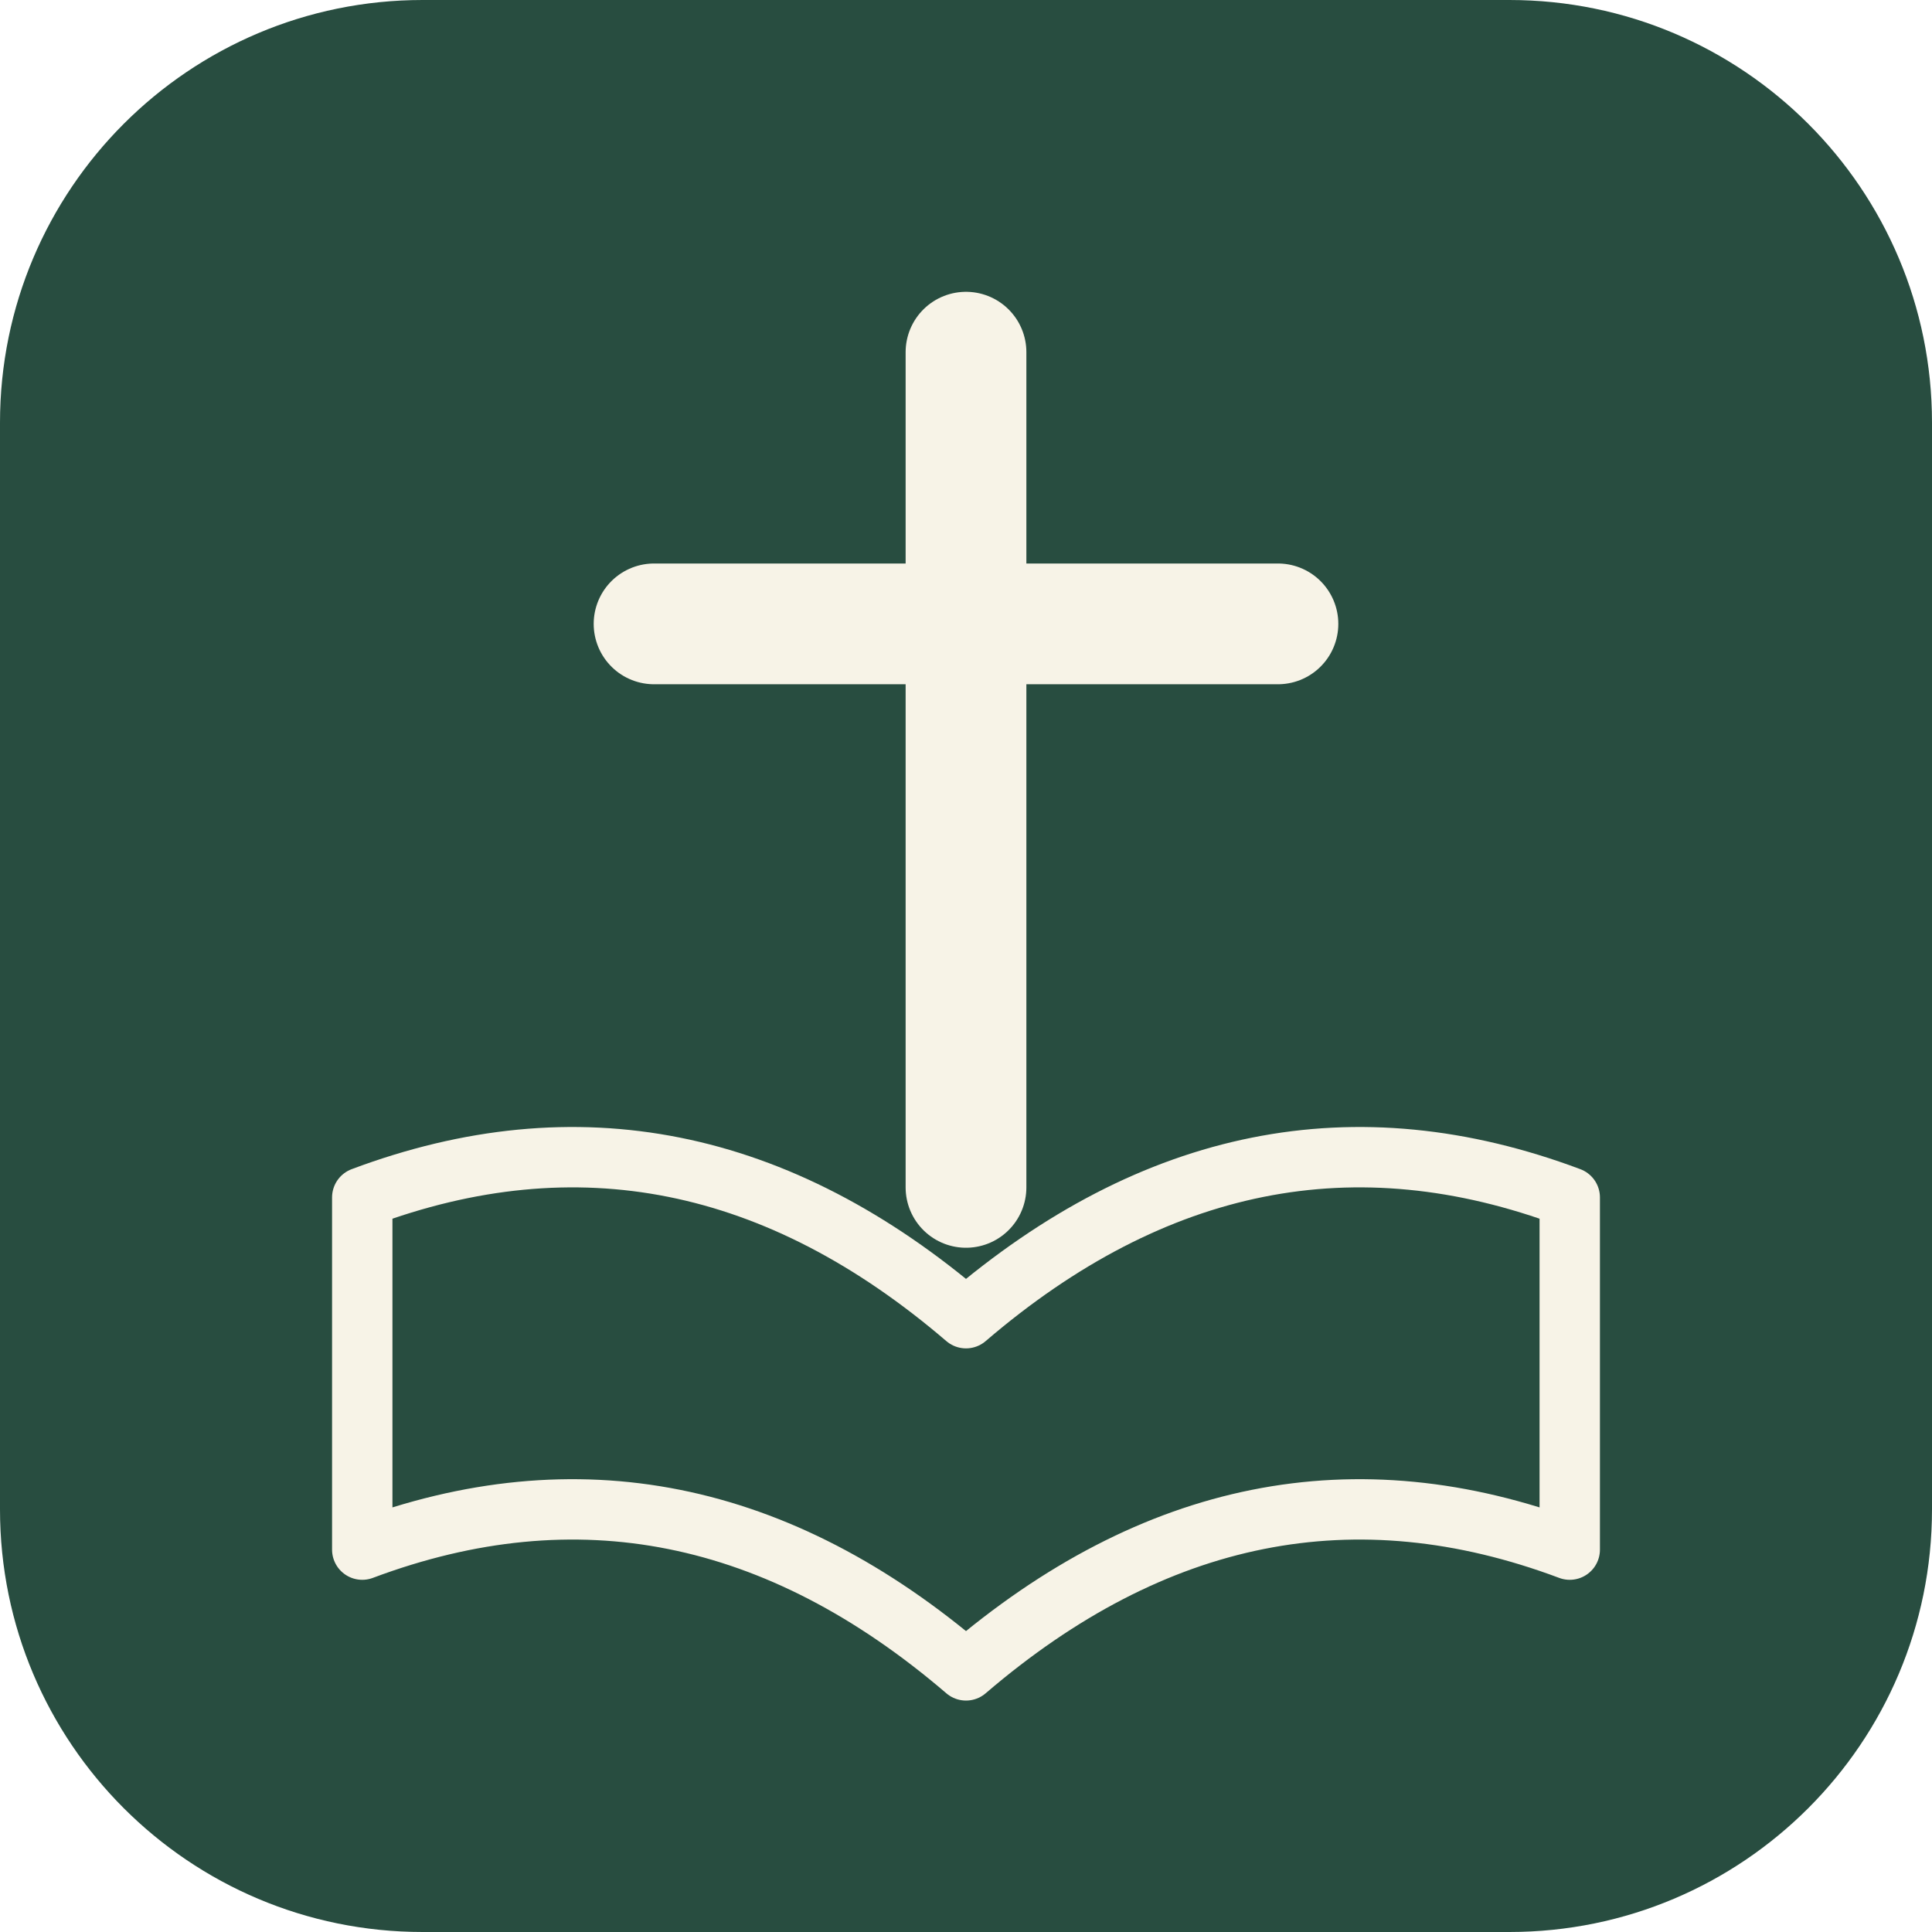
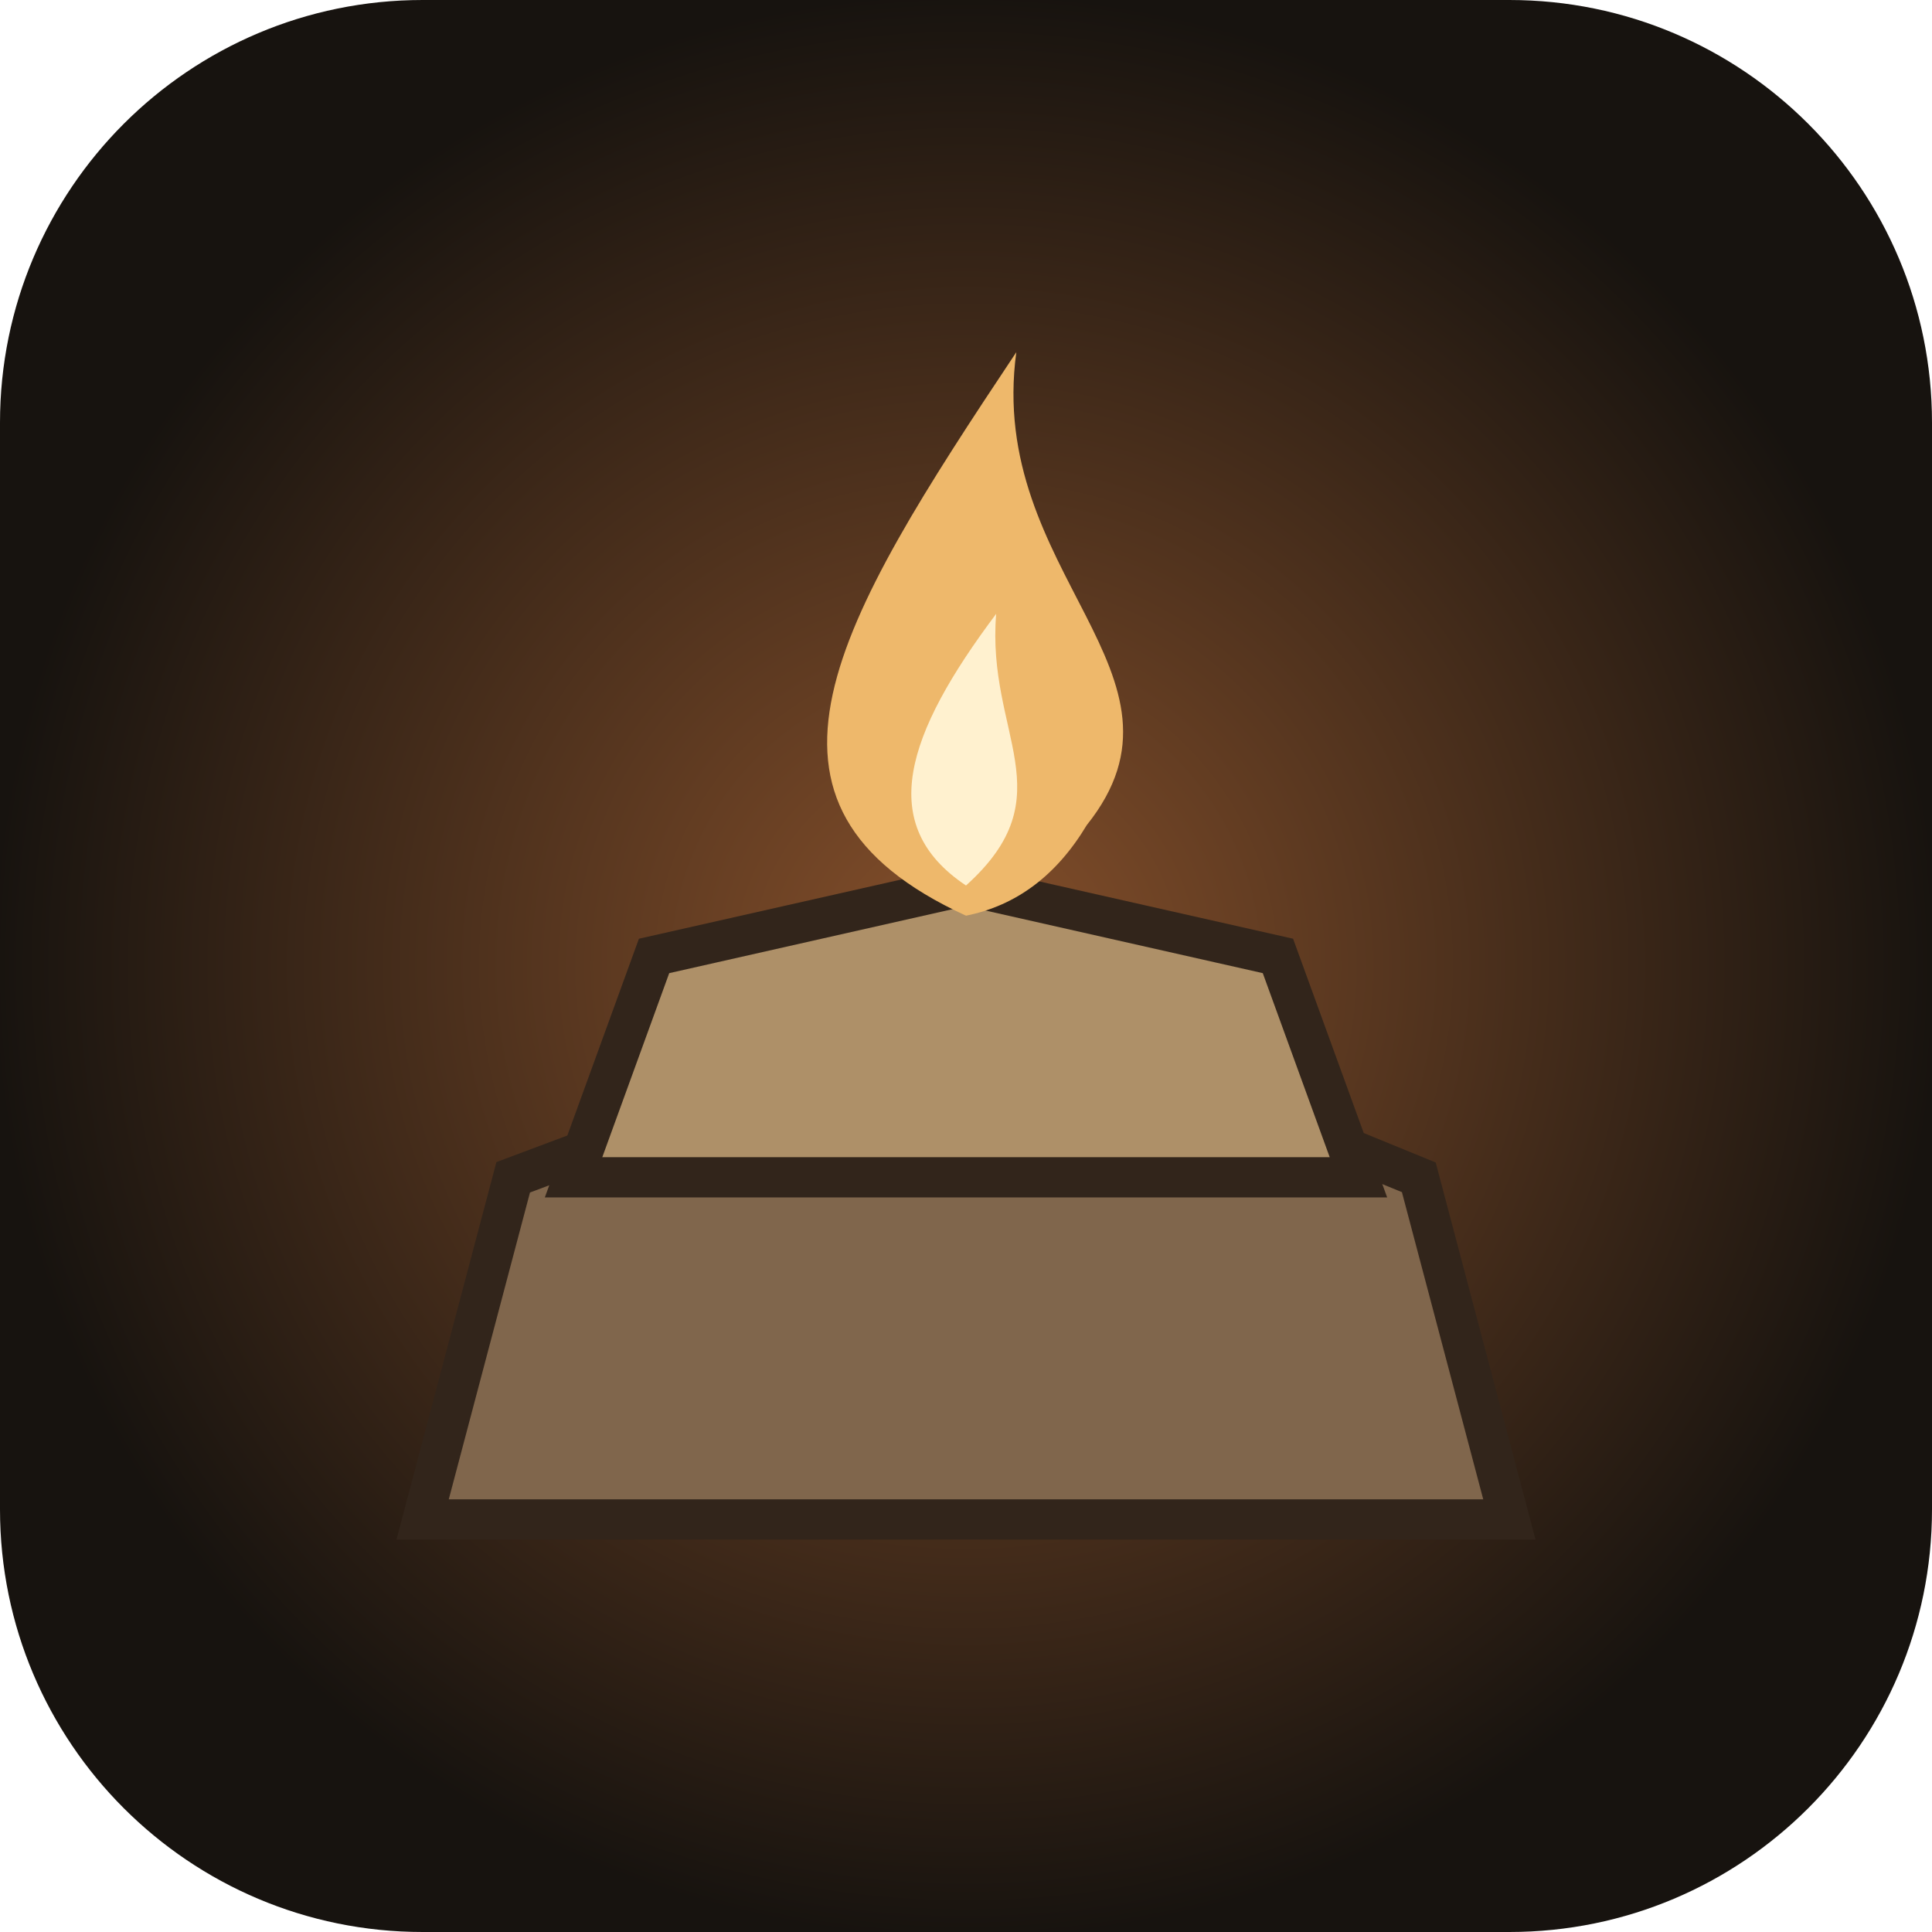
<svg xmlns="http://www.w3.org/2000/svg" viewBox="0 0 192 192">
-   <rect width="192" height="192" rx="42" fill="#284d40" />
-   <path d="M96 35v83M65 62h62" stroke="#f7f3e7" stroke-width="12" stroke-linecap="round" />
-   <path d="M36 119q32-12 60 12 28-24 60-12v35q-32-12-60 12-28-24-60-12z" fill="none" stroke="#f7f3e7" stroke-width="6" stroke-linejoin="round" />
+   <defs>
+     <radialGradient id="g">
+       <stop stop-color="#86502b" />
+       <stop offset="1" stop-color="#17130f" />
+     </radialGradient>
+   </defs>
+   <rect width="192" height="192" rx="42" fill="url(#g)" />
+   <path d="M51 117 75 108 96 114 119 108 141 117 150 151H42Z" fill="#80664c" stroke="#32251b" stroke-width="4" />
+   <path d="m65 95 31-7 31 7 8 22H57Z" fill="#ae9068" stroke="#32251b" stroke-width="4" />
+   <path d="M96 91C72 80 83 62 101 35c-3 22 19 32 7 47-3 5-7 8-12 9Z" fill="#eeb86b" />
+   <path d="M96 88c-9-6-6-15 3-27-1 12 7 18-3 27Z" fill="#fff1cf" />
</svg>
